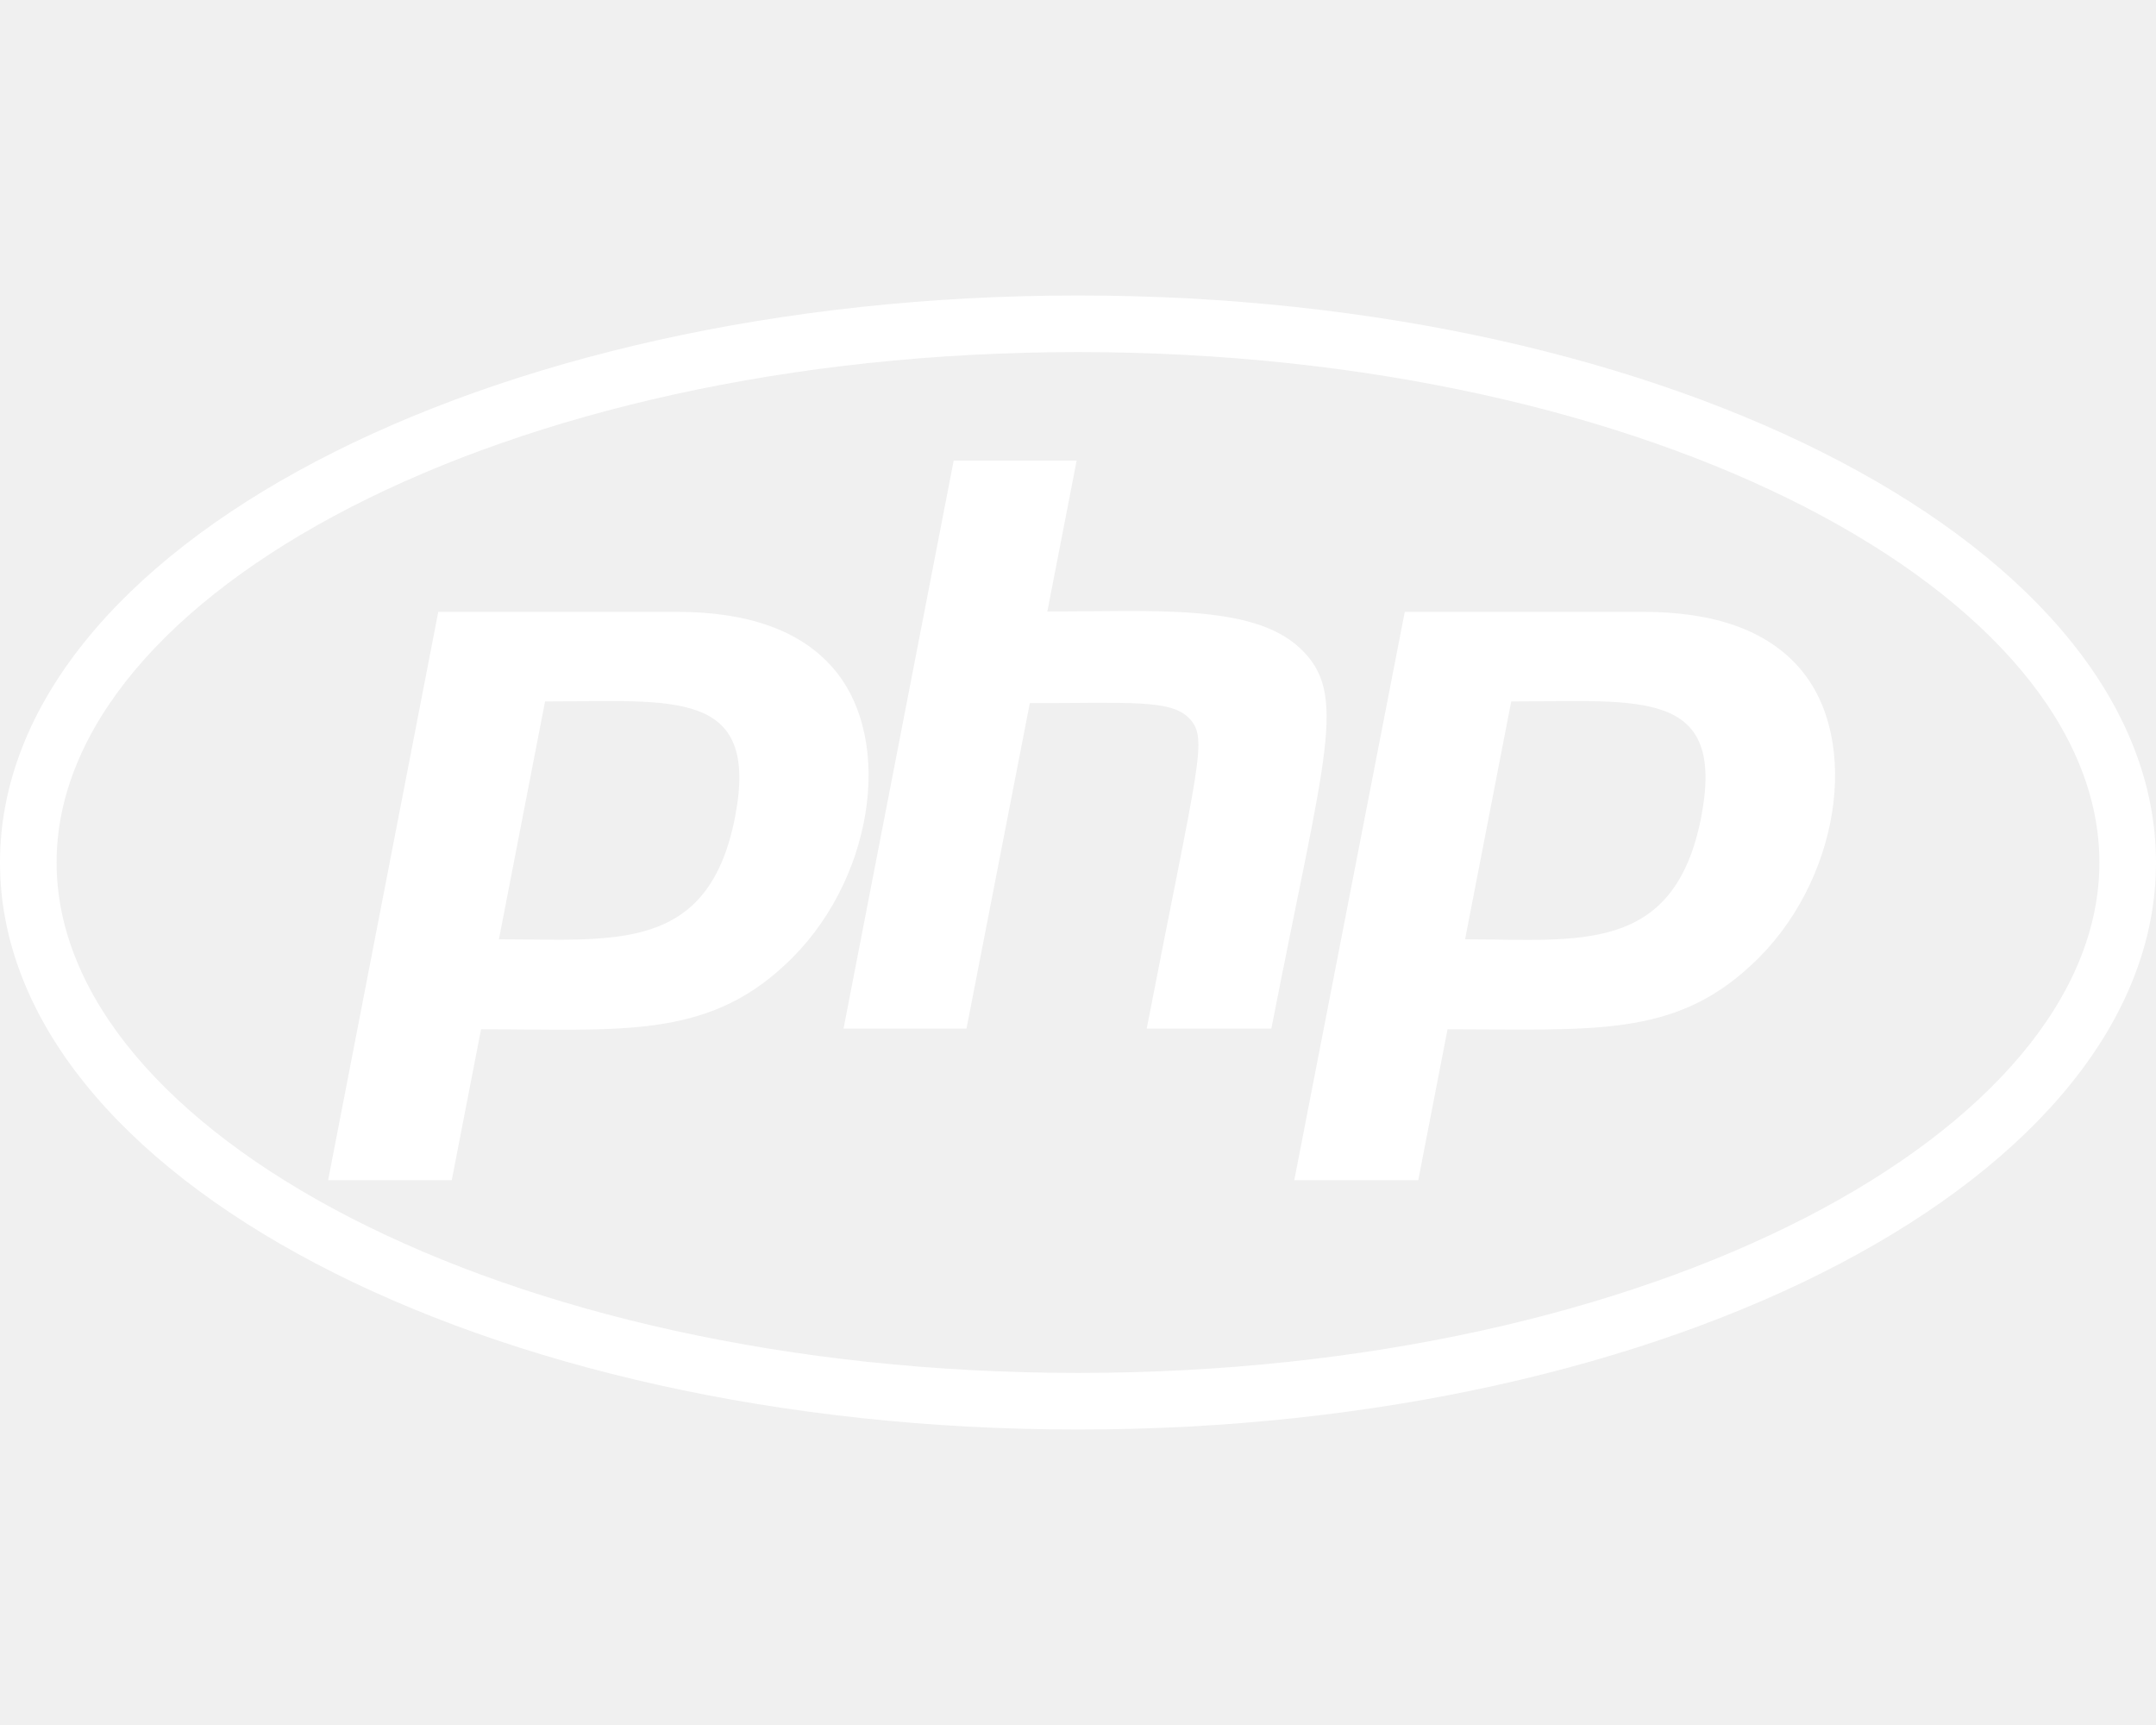
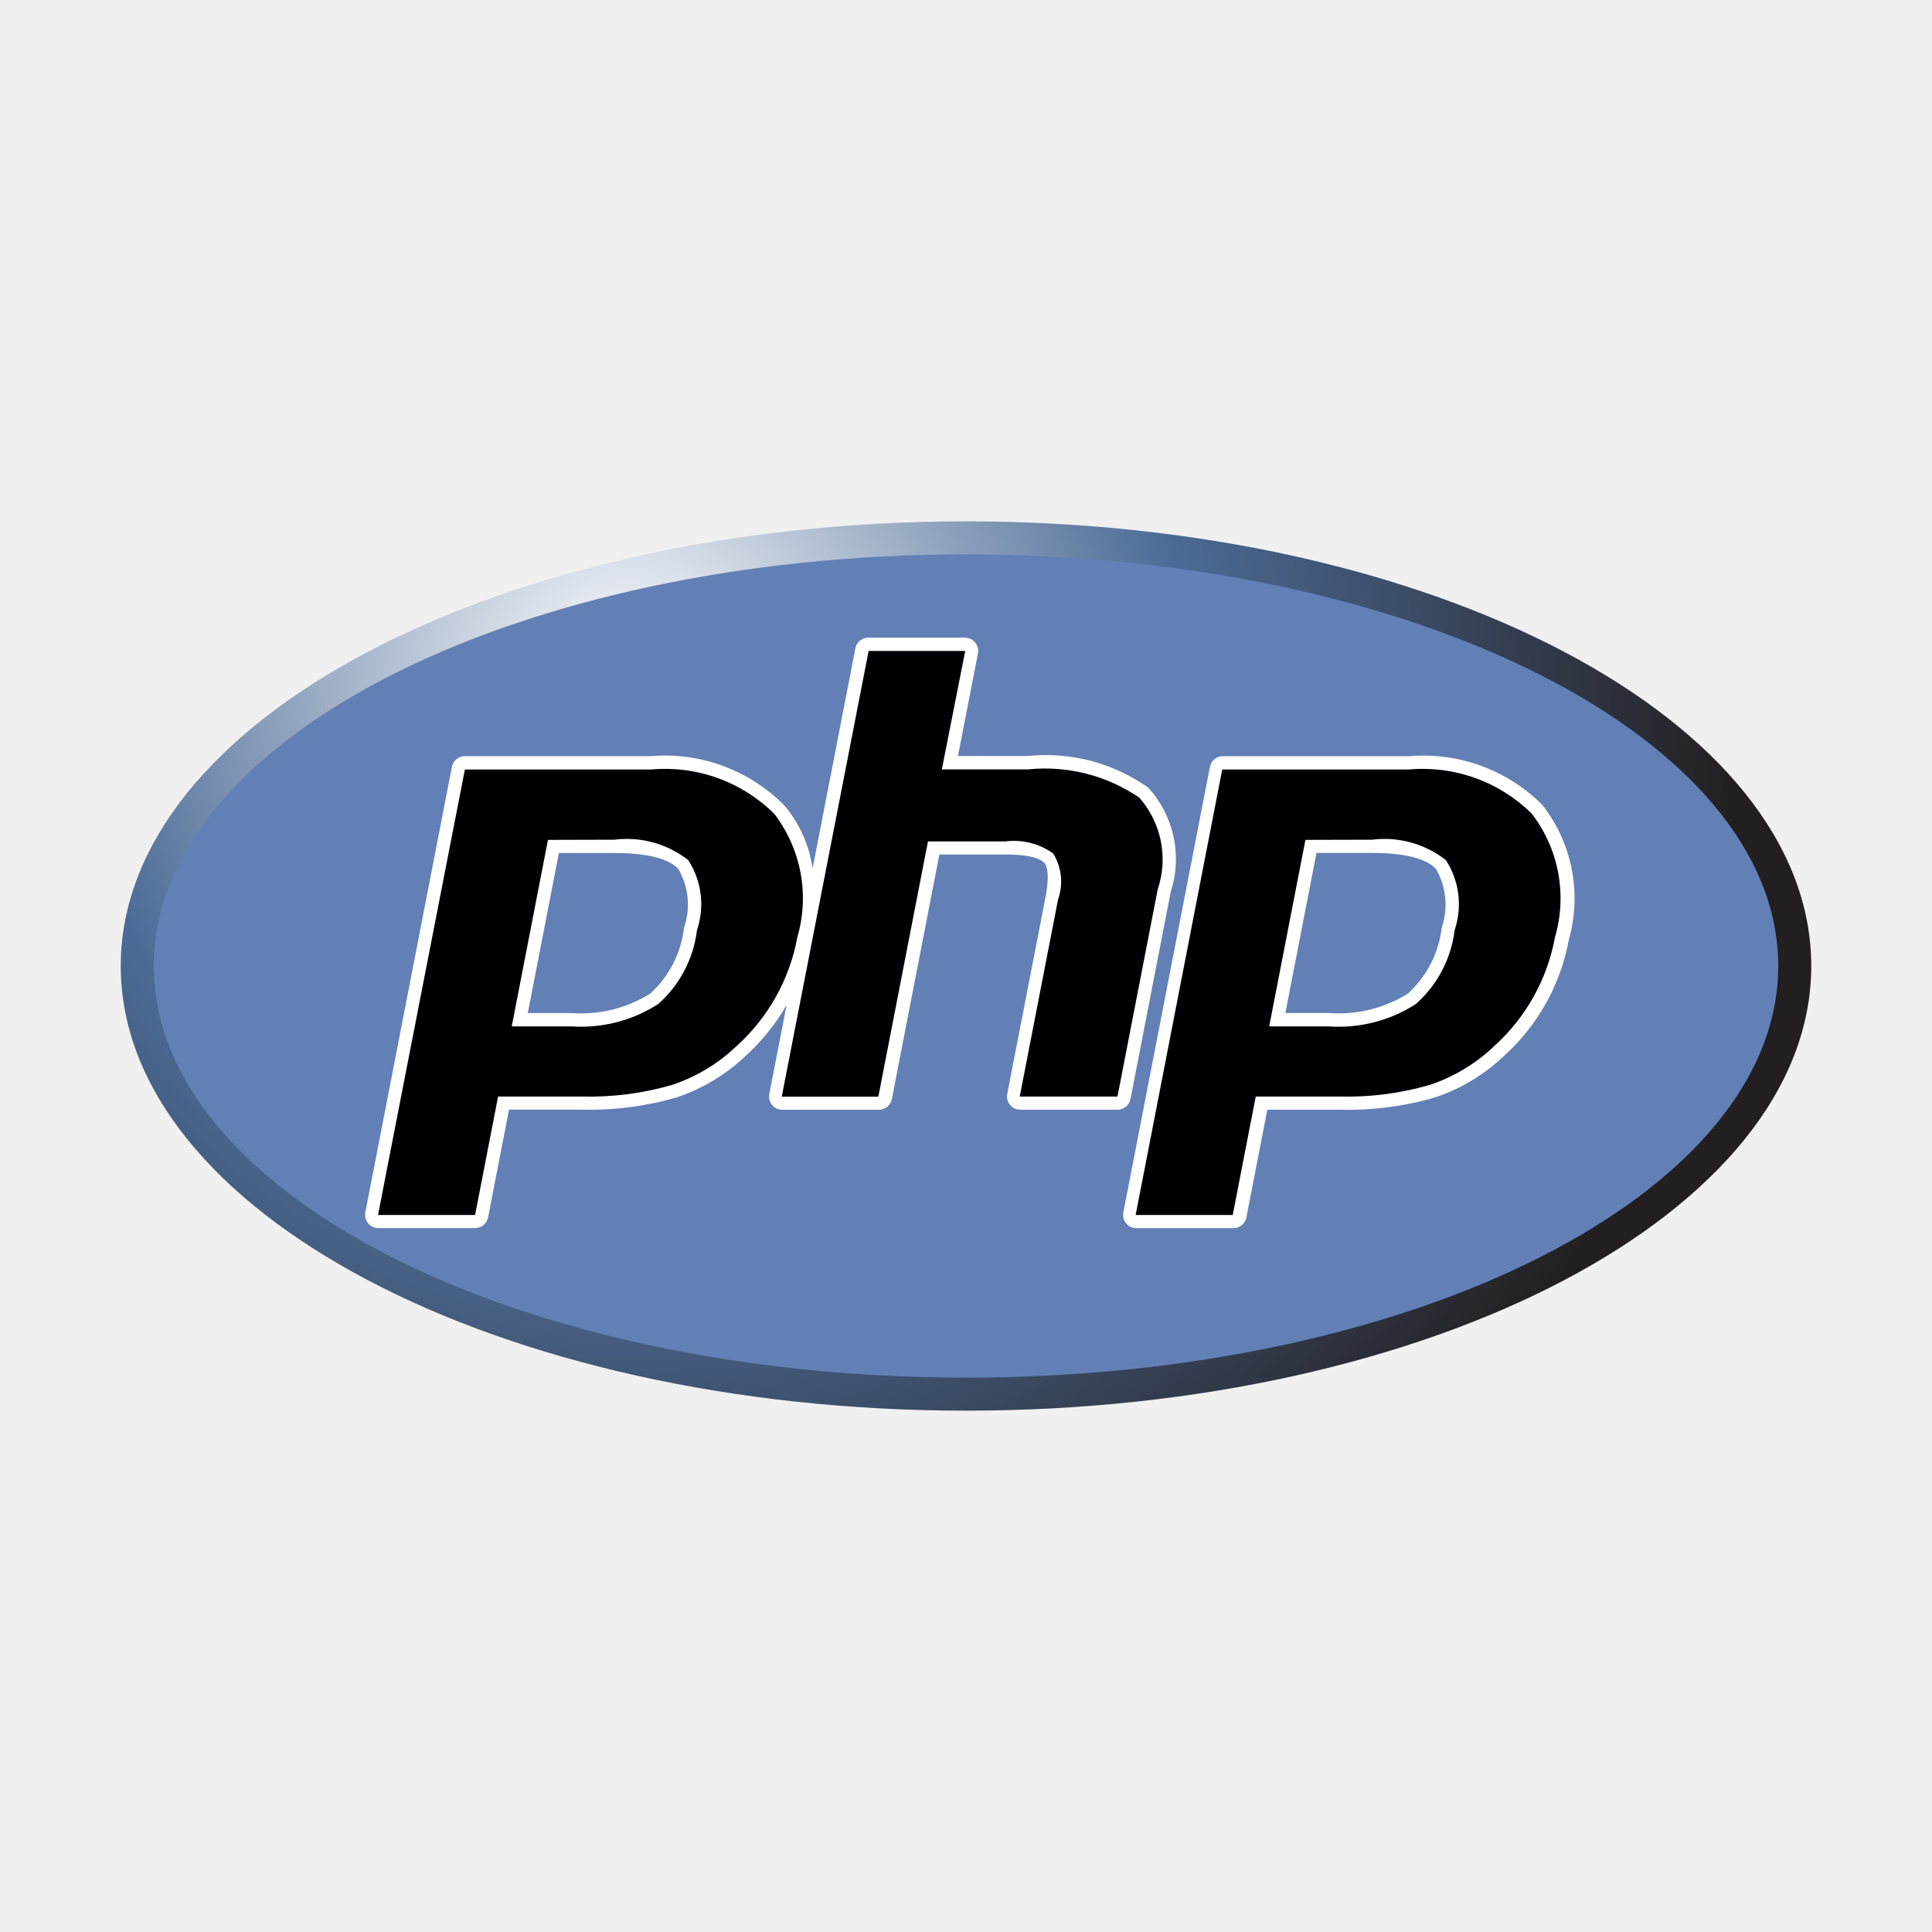
- <svg xmlns="http://www.w3.org/2000/svg" height="32" width="40" viewBox="0 0 640 512">
-   <path fill="#ffffff" d="M320 104.5c171.4 0 303.2 72.2 303.2 151.5S491.3 407.5 320 407.5c-171.4 0-303.2-72.2-303.2-151.5S148.7 104.5 320 104.5m0-16.8C143.3 87.7 0 163 0 256s143.3 168.3 320 168.3S640 349 640 256 496.7 87.7 320 87.7zM218.2 242.5c-7.9 40.5-35.8 36.3-70.1 36.3l13.7-70.6c38 0 63.8-4.1 56.4 34.3zM97.4 350.3h36.7l8.7-44.8c41.1 0 66.6 3 90.2-19.1 26.1-24 32.9-66.7 14.3-88.1-9.7-11.2-25.3-16.7-46.5-16.7h-70.7L97.4 350.3zm185.7-213.6h36.5l-8.7 44.8c31.5 0 60.7-2.3 74.8 10.7 14.8 13.6 7.7 31-8.3 113.1h-37c15.4-79.4 18.3-86 12.7-92-5.4-5.8-17.7-4.6-47.4-4.6l-18.8 96.6h-36.5l32.7-168.6zM505 242.5c-8 41.1-36.7 36.3-70.1 36.3l13.7-70.6c38.2 0 63.8-4.1 56.4 34.3zM384.2 350.3H421l8.7-44.8c43.2 0 67.1 2.5 90.2-19.1 26.1-24 32.9-66.7 14.3-88.1-9.7-11.2-25.3-16.7-46.5-16.7H417l-32.8 168.7z" />
+ <svg xmlns="http://www.w3.org/2000/svg" viewBox="0 0 32 32" fill="#000000">
+   <g id="SVGRepo_bgCarrier" stroke-width="0" />
+   <g id="SVGRepo_tracerCarrier" stroke-linecap="round" stroke-linejoin="round" />
+   <g id="SVGRepo_iconCarrier">
+     <defs>
+       <radialGradient id="a" cx="-16.114" cy="20.532" r="18.384" gradientTransform="translate(26.52 -9.307)" gradientUnits="userSpaceOnUse">
+         <stop offset="0" stop-color="#ffffff" />
+         <stop offset="0.5" stop-color="#4c6b96" />
+         <stop offset="1" stop-color="#231f20" />
+       </radialGradient>
+     </defs>
+     <ellipse cx="16" cy="16" rx="14" ry="7.365" style="fill:url(#a)" />
+     <ellipse cx="16" cy="16" rx="13.453" ry="6.818" style="fill:#6280b6" />
+     <path d="M18.725,18.2l.667-3.434a1.752,1.752,0,0,0-.372-1.719,2.929,2.929,0,0,0-2-.525H15.867l.331-1.7a.219.219,0,0,0-.215-.26h-1.6a.219.219,0,0,0-.215.177l-.709,3.646a2.051,2.051,0,0,0-.477-1.054,2.783,2.783,0,0,0-2.2-.807H7.7a.219.219,0,0,0-.215.177l-1.434,7.38a.219.219,0,0,0,.215.26H7.869a.219.219,0,0,0,.215-.177l.347-1.785h1.2a5.167,5.167,0,0,0,1.568-.2,3.068,3.068,0,0,0,1.15-.689,3.538,3.538,0,0,0,.68-.844l-.287,1.475a.219.219,0,0,0,.215.26h1.6a.219.219,0,0,0,.215-.177l.787-4.051h1.094c.466,0,.6.093.64.133s.1.165.025.569l-.635,3.265a.219.219,0,0,0,.215.26h1.62A.219.219,0,0,0,18.725,18.2ZM11.33,15.366a1.749,1.749,0,0,1-.561,1.092,2.171,2.171,0,0,1-1.315.321H8.742l.515-2.651h.921c.677,0,.949.145,1.059.266A1.181,1.181,0,0,1,11.33,15.366Z" style="fill:#fff" />
+     <path d="M25.546,13.332a2.783,2.783,0,0,0-2.2-.807H20.255a.219.219,0,0,0-.215.177l-1.434,7.38a.219.219,0,0,0,.215.26h1.608a.219.219,0,0,0,.215-.177l.347-1.785h1.2a5.167,5.167,0,0,0,1.568-.2,3.068,3.068,0,0,0,1.15-.689,3.425,3.425,0,0,0,1.076-1.927A2.512,2.512,0,0,0,25.546,13.332Zm-1.667,2.034a1.749,1.749,0,0,1-.561,1.092A2.171,2.171,0,0,1,22,16.778H21.29l.515-2.651h.921c.677,0,.949.145,1.059.266A1.181,1.181,0,0,1,23.879,15.366Z" style="fill:#fff" />
+     <path d="M10.178,13.908a1.645,1.645,0,0,1,1.221.338,1.34,1.34,0,0,1,.145,1.161,1.945,1.945,0,0,1-.642,1.223A2.361,2.361,0,0,1,9.454,17H8.476l.6-3.089ZM6.261,20.124H7.869l.381-1.962H9.627a4.931,4.931,0,0,0,1.5-.191,2.84,2.84,0,0,0,1.07-.642,3.207,3.207,0,0,0,1.01-1.808,2.3,2.3,0,0,0-.385-2.044,2.568,2.568,0,0,0-2.035-.732H7.7Z" style="fill:#000004" />
+     <path d="M14.387,10.782h1.6L15.6,12.744h1.421a2.767,2.767,0,0,1,1.85.468,1.548,1.548,0,0,1,.305,1.516l-.667,3.434H16.89l.635-3.265a.886.886,0,0,0-.08-.76,1.121,1.121,0,0,0-.8-.2H15.37l-.822,4.228h-1.6Z" style="fill:#000004" />
+     <path d="M22.727,13.908a1.645,1.645,0,0,1,1.221.338,1.34,1.34,0,0,1,.145,1.161,1.945,1.945,0,0,1-.642,1.223A2.361,2.361,0,0,1,22,17h-.978l.6-3.089ZM18.81,20.124h1.608l.381-1.962h1.377a4.931,4.931,0,0,0,1.5-.191,2.84,2.84,0,0,0,1.07-.642,3.207,3.207,0,0,0,1.01-1.808,2.3,2.3,0,0,0-.385-2.044,2.568,2.568,0,0,0-2.035-.732H20.244Z" style="fill:#000004" />
+   </g>
</svg>
